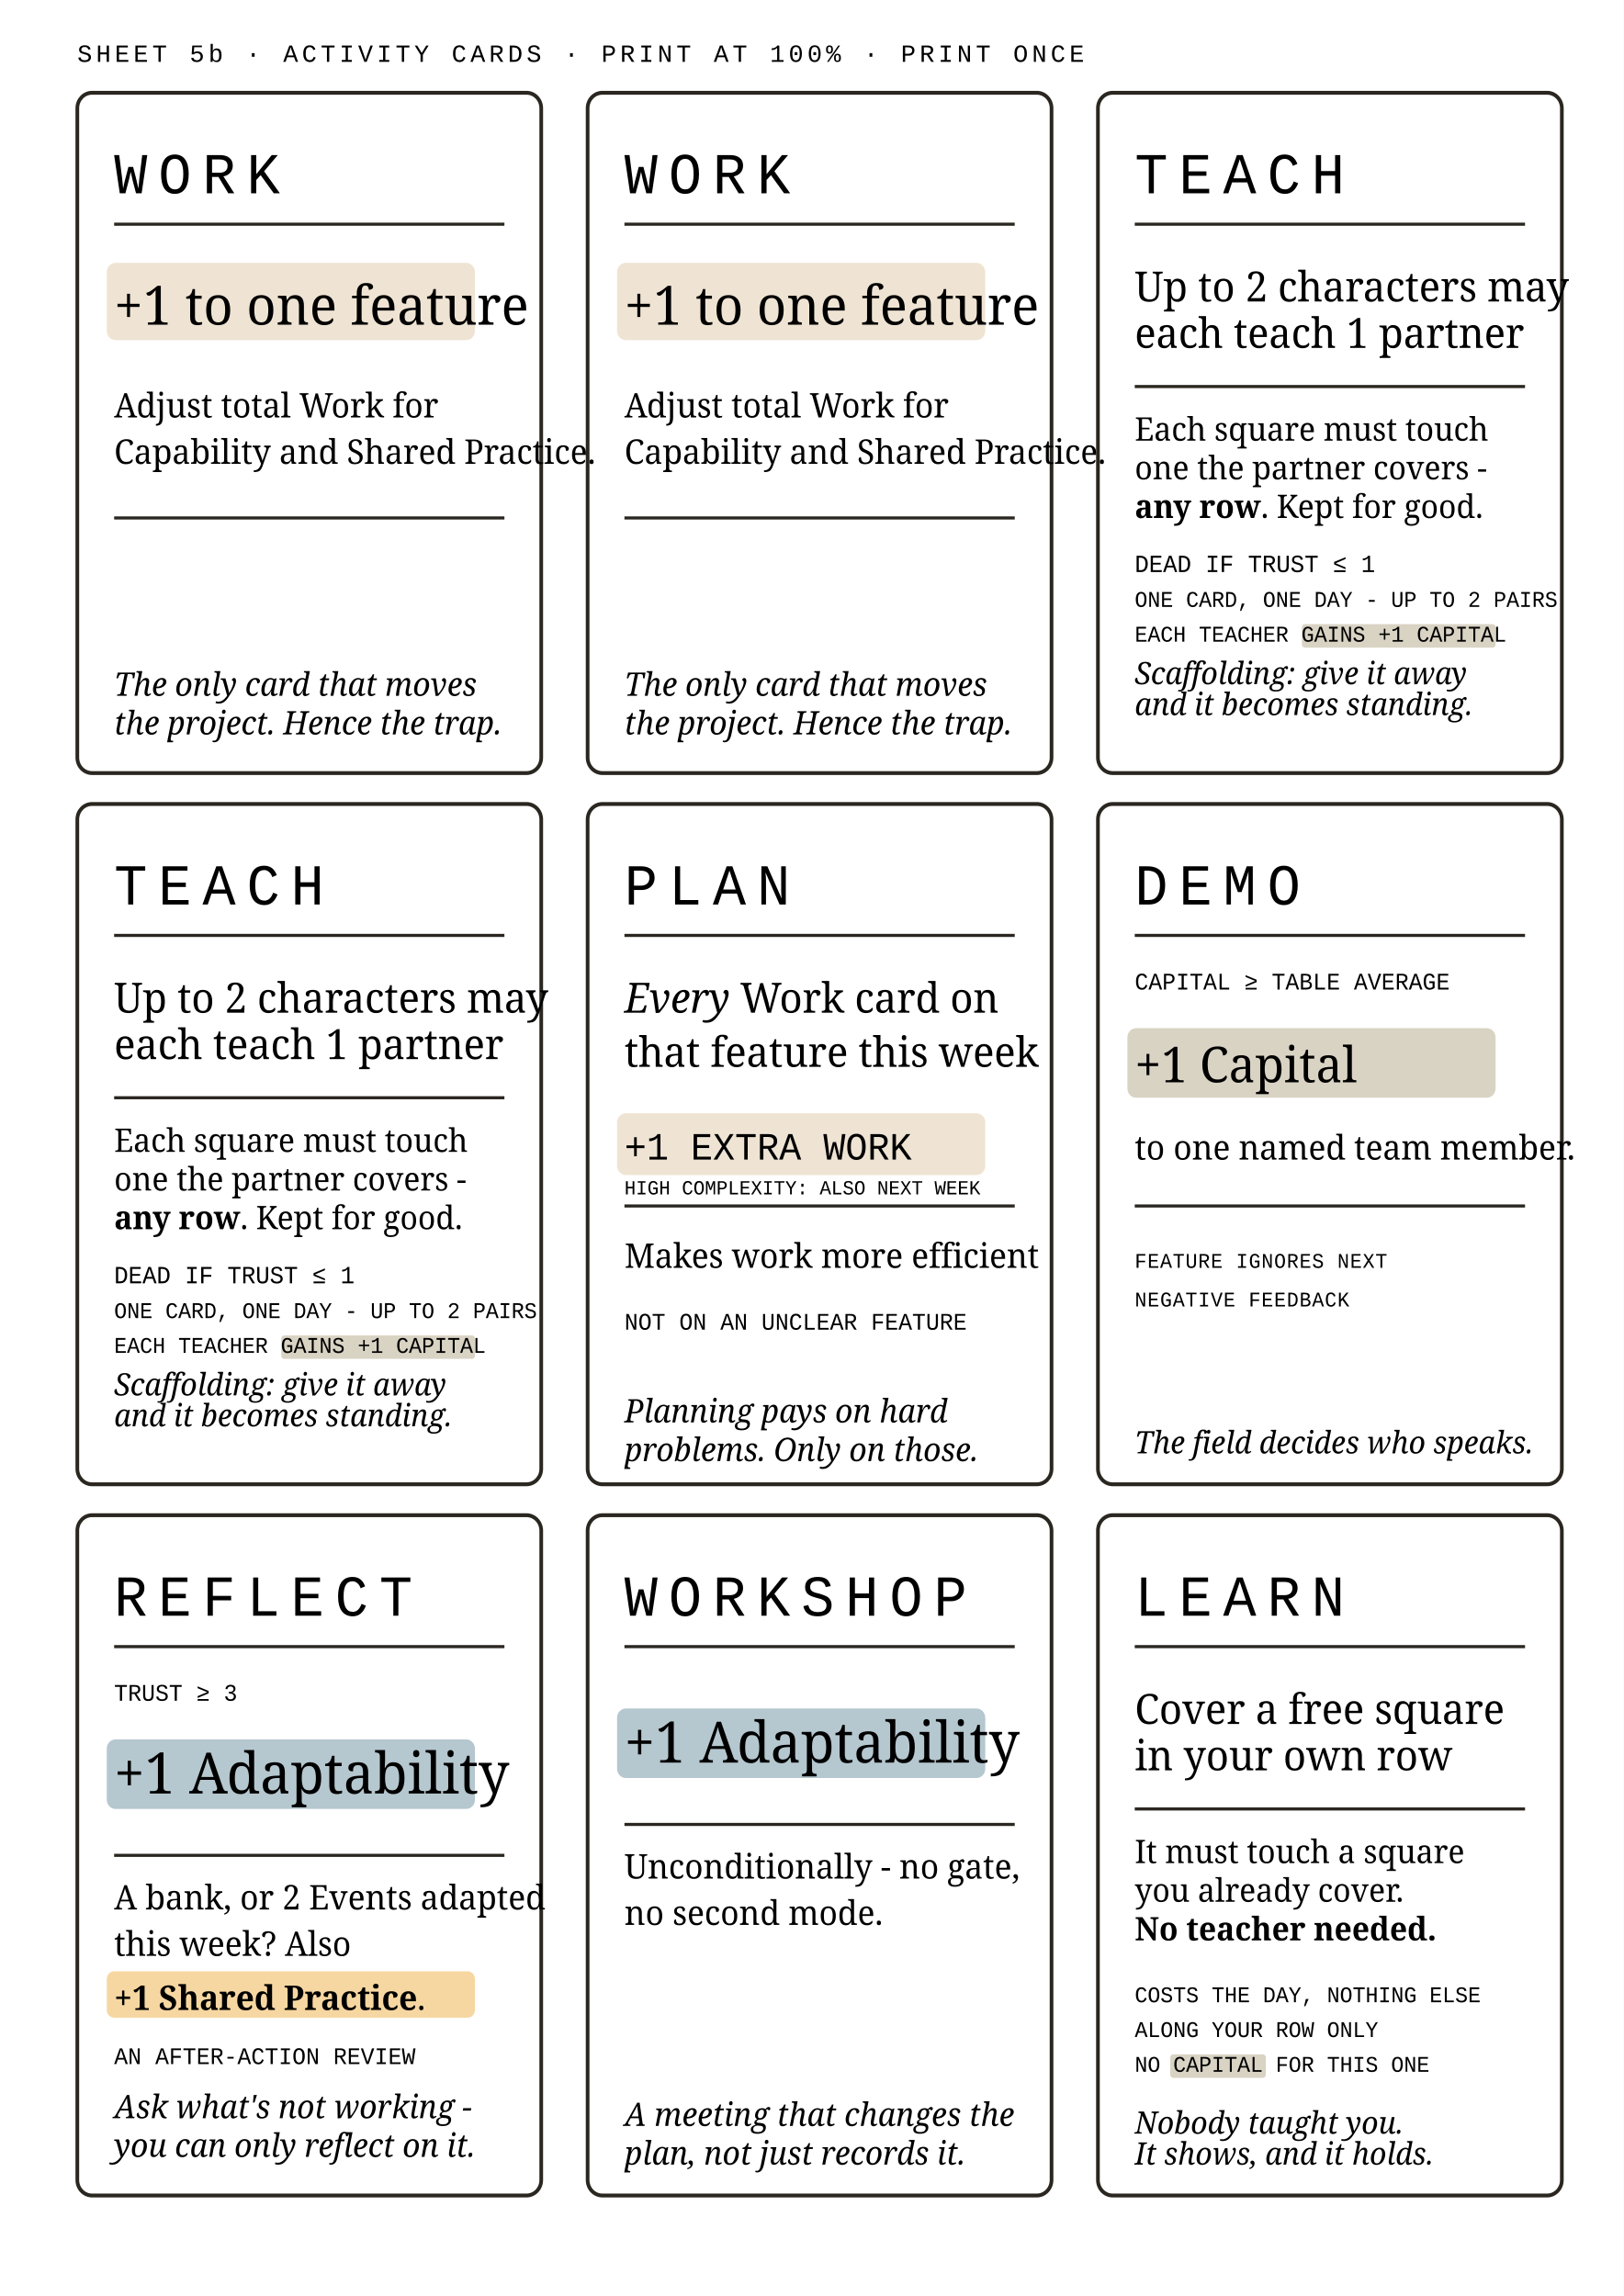
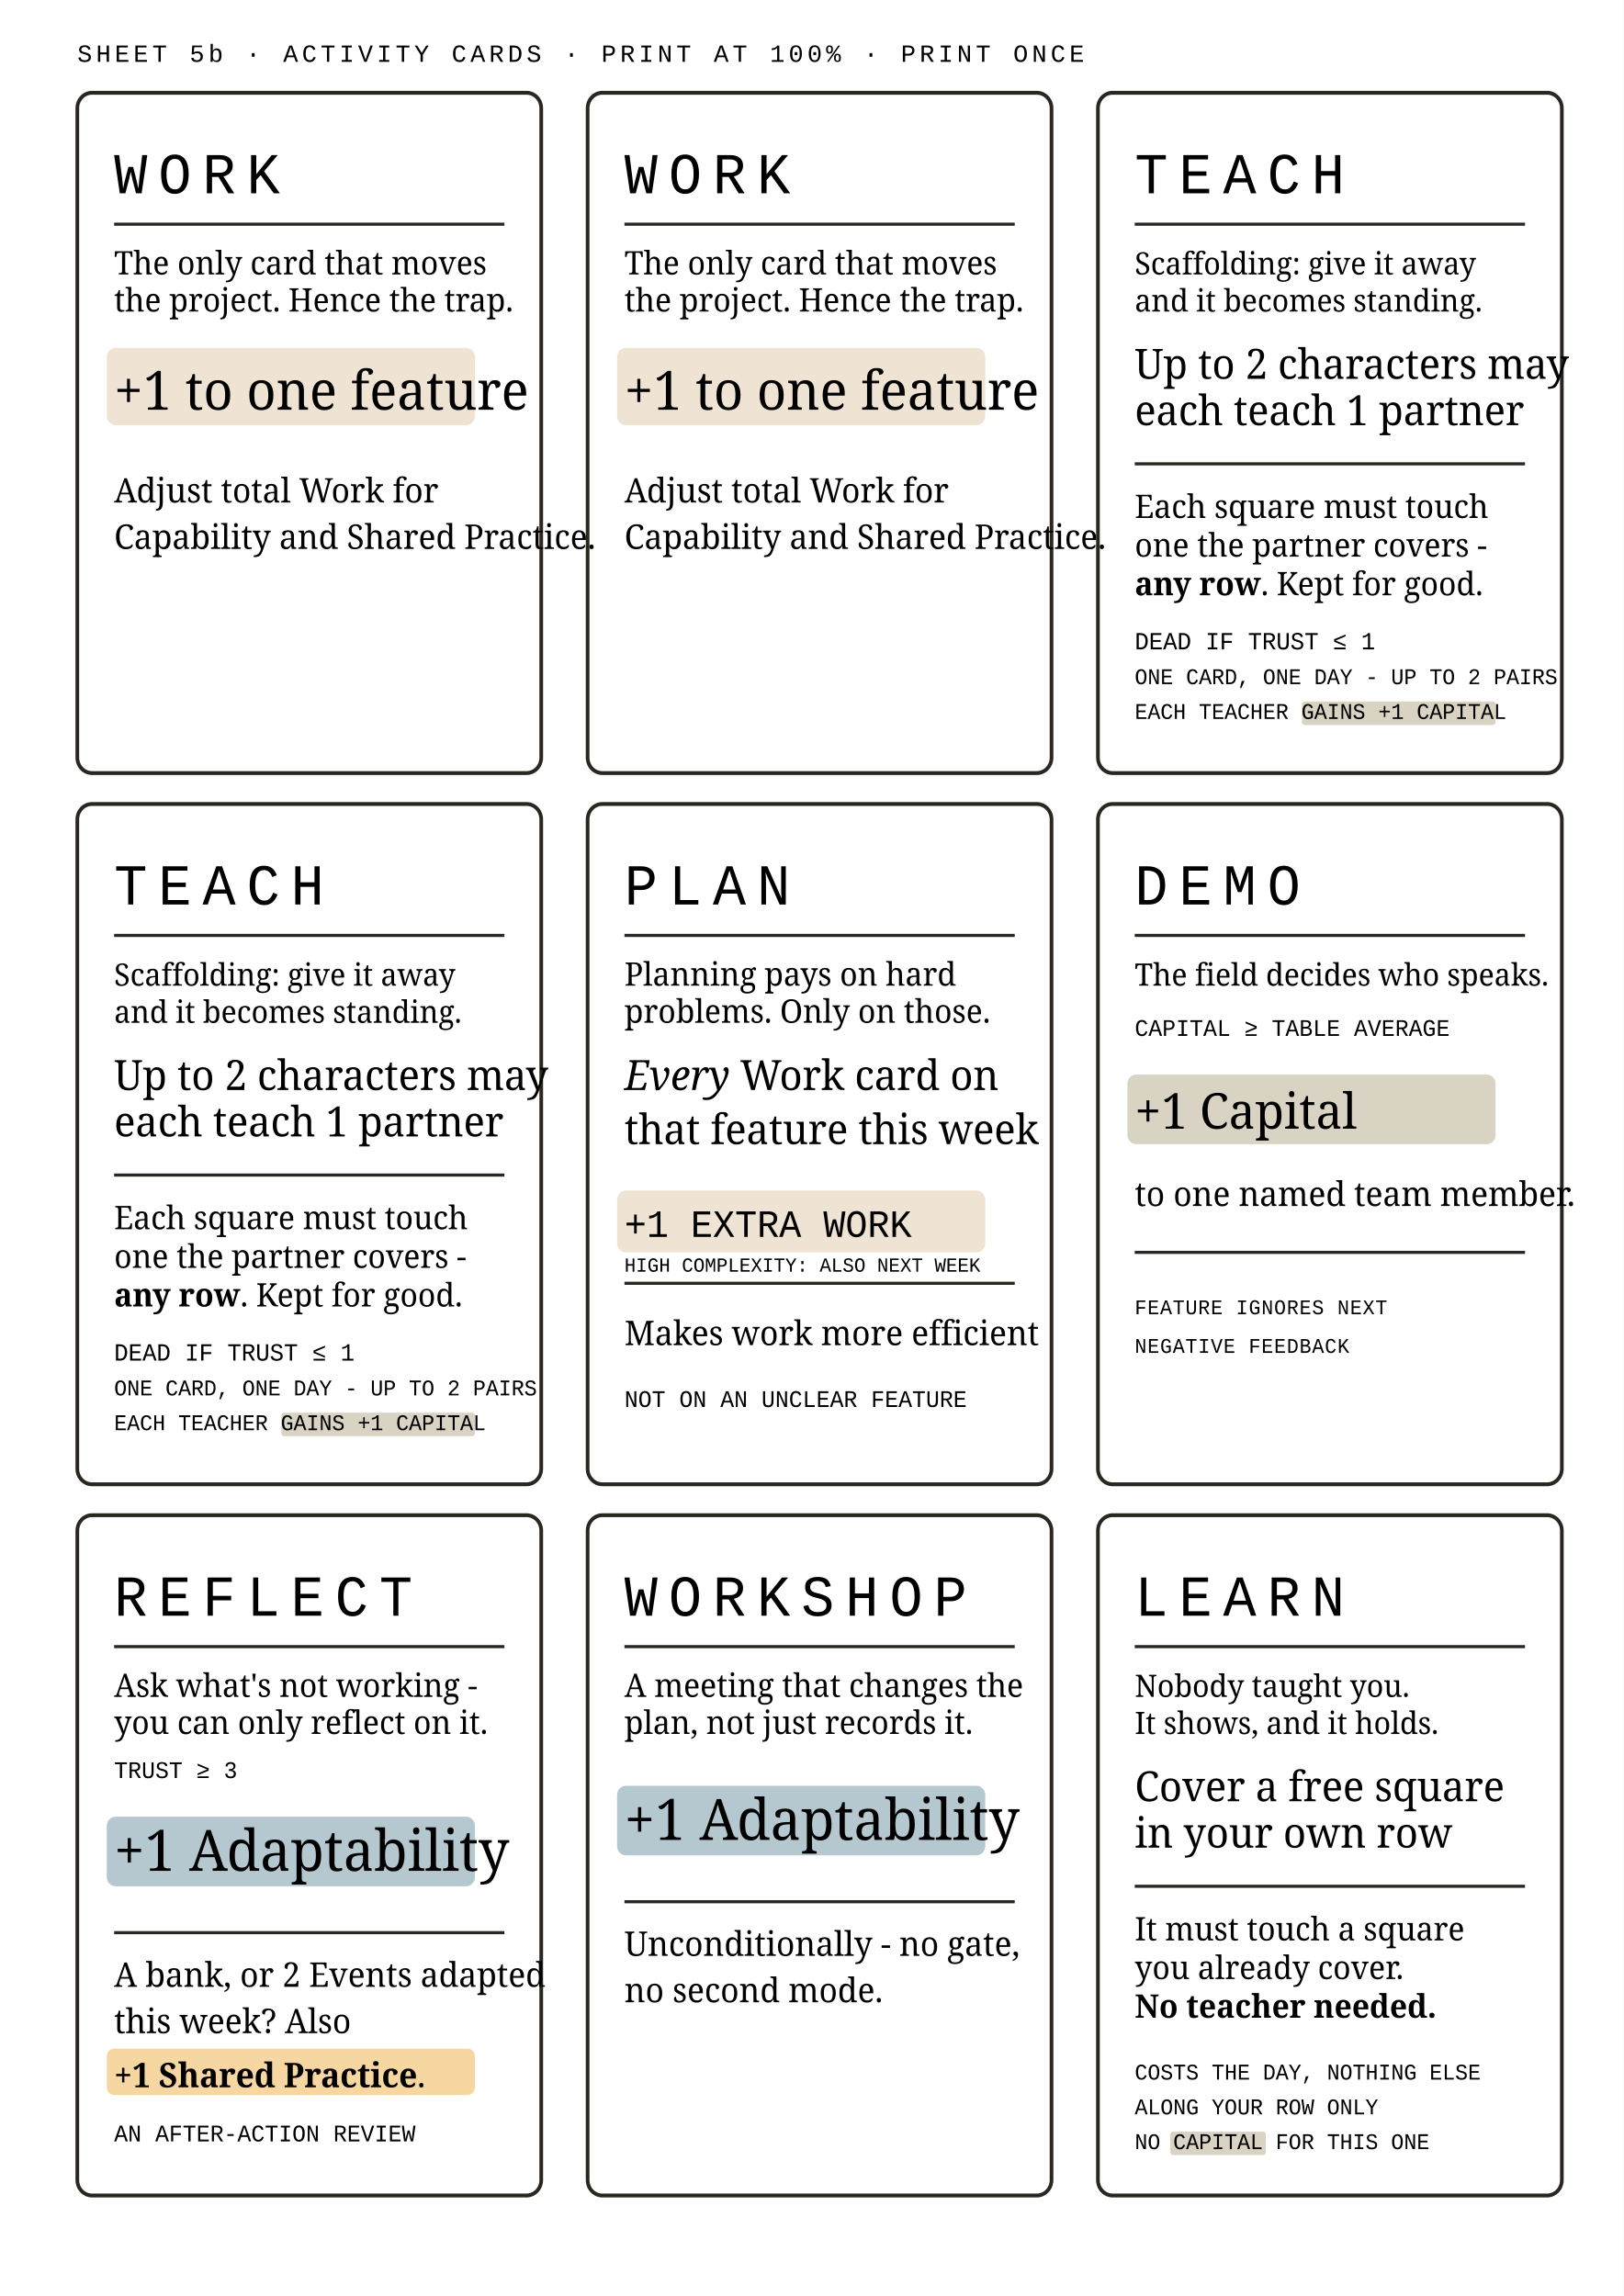
<svg xmlns="http://www.w3.org/2000/svg" width="210mm" height="297mm" viewBox="0 0 210 297">
  <style>
  .s { font-family:"EB Garamond",Garamond,Georgia,serif; fill:#000000; }
  .m { font-family:"IBM Plex Mono","Courier New",monospace; fill:#000000; }
  .c { fill:none; stroke:#2A2620; stroke-width:.5; }
  .h { stroke:#2A2620; stroke-width:.4; fill:none; }
  .q { fill:#000000; }
  .trust { fill:#000000; }
  .adapt { fill:#000000; }
</style>
  <defs>
    <g id="work" transform="scale(.952381,1)">
      <rect width="63" height="88" rx="2" class="c" />
      <text x="5" y="13" class="m" font-size="7.5" letter-spacing="1.5">WORK</text>
      <line x1="5" y1="17" x2="58" y2="17" class="h" stroke-width=".7" />
-       <rect x="4" y="22" width="50" height="10" rx="1.2" fill="#EFE4D3" />
-       <text x="5" y="30" class="s" font-size="7">+1 to one feature</text>
-       <text x="5" y="42" class="s" font-size="4.4">Adjust total Work for</text>
-       <text x="5" y="48" class="s" font-size="4.4">Capability and Shared Practice.</text>
-       <line x1="5" y1="55" x2="58" y2="55" class="h" />
-       <text x="5" y="78" class="s" font-size="4.2" font-style="italic">The only card that moves</text>
-       <text x="5" y="83" class="s" font-size="4.2" font-style="italic">the project. Hence the trap.</text>
+       <text x="5" y="23.5" class="s" font-size="4.2">The only card that moves</text>
+       <text x="5" y="28.3" class="s" font-size="4.2">the project. Hence the trap.</text>
+       <g transform="translate(0,11)">
+         <rect x="4" y="22" width="50" height="10" rx="1.2" fill="#EFE4D3" />
+         <text x="5" y="30" class="s" font-size="7">+1 to one feature</text>
+         <text x="5" y="42" class="s" font-size="4.4">Adjust total Work for</text>
+         <text x="5" y="48" class="s" font-size="4.4">Capability and Shared Practice.</text>
+       </g>
    </g>
    <g id="teach" transform="scale(.952381,1)">
      <rect width="63" height="88" rx="2" class="c" />
      <text x="5" y="13" class="m" font-size="7.5" letter-spacing="1.5">TEACH</text>
      <line x1="5" y1="17" x2="58" y2="17" class="h" stroke-width=".7" />
-       <text x="5" y="27" class="s" font-size="5.4">Up to 2 characters may</text>
-       <text x="5" y="33" class="s" font-size="5.4">each teach 1 partner</text>
-       <line x1="5" y1="38" x2="58" y2="38" class="h" />
-       <text x="5" y="45" class="s" font-size="4.2">Each square must touch</text>
-       <text x="5" y="50" class="s" font-size="4.2">one the partner covers -</text>
-       <text x="5" y="55" class="s" font-size="4.2">
-         <tspan font-weight="bold">any row</tspan>. Kept for good.</text>
-       <text x="5" y="62" class="m trust" font-size="3.2">DEAD IF TRUST ≤ 1</text>
-       <text x="5" y="66.5" class="m q" font-size="2.9">ONE CARD, ONE DAY - UP TO 2 PAIRS</text>
-       <rect x="27.7" y="68.74" width="26.3" height="3.04" rx=".4" fill="#D9D3C4" />
-       <text x="5" y="71" class="m q" font-size="2.9">EACH TEACHER GAINS +1 <tspan>CAPITAL</tspan>
-       </text>
-       <text x="5" y="76.5" class="s" font-size="4" font-style="italic">Scaffolding: give it away</text>
-       <text x="5" y="80.5" class="s" font-size="4" font-style="italic">and it becomes standing.</text>
+       <text x="5" y="23.5" class="s" font-size="4">Scaffolding: give it away</text>
+       <text x="5" y="28.3" class="s" font-size="4">and it becomes standing.</text>
+       <g transform="translate(0,10)">
+         <text x="5" y="27" class="s" font-size="5.4">Up to 2 characters may</text>
+         <text x="5" y="33" class="s" font-size="5.4">each teach 1 partner</text>
+         <line x1="5" y1="38" x2="58" y2="38" class="h" />
+         <text x="5" y="45" class="s" font-size="4.2">Each square must touch</text>
+         <text x="5" y="50" class="s" font-size="4.2">one the partner covers -</text>
+         <text x="5" y="55" class="s" font-size="4.2">
+           <tspan font-weight="bold">any row</tspan>. Kept for good.</text>
+         <text x="5" y="62" class="m trust" font-size="3.2">DEAD IF TRUST ≤ 1</text>
+         <text x="5" y="66.5" class="m q" font-size="2.9">ONE CARD, ONE DAY - UP TO 2 PAIRS</text>
+         <rect x="27.7" y="68.74" width="26.3" height="3.04" rx=".4" fill="#D9D3C4" />
+         <text x="5" y="71" class="m q" font-size="2.9">EACH TEACHER GAINS +1 <tspan>CAPITAL</tspan>
+         </text>
+       </g>
    </g>
    <g id="plan" transform="scale(.952381,1)">
      <rect width="63" height="88" rx="2" class="c" />
      <text x="5" y="13" class="m" font-size="7.5" letter-spacing="1.5">PLAN</text>
      <line x1="5" y1="17" x2="58" y2="17" class="h" stroke-width=".7" />
-       <text x="5" y="27" class="s" font-size="5.4">
-         <tspan font-style="italic">Every</tspan> Work card on</text>
-       <text x="5" y="34" class="s" font-size="5.4">that feature this week</text>
-       <rect x="4" y="40" width="50" height="8" rx="1.2" fill="#EFE4D3" />
-       <text x="5" y="46" class="m" font-size="5">+1 EXTRA WORK</text>
-       <text x="5" y="50.5" class="m q" font-size="2.6">HIGH COMPLEXITY: ALSO NEXT WEEK</text>
-       <line x1="5" y1="52" x2="58" y2="52" class="h" />
-       <text x="5" y="60" class="s" font-size="4.4">Makes work more efficient</text>
-       <text x="5" y="68" class="m" font-size="3.1">NOT ON AN UNCLEAR FEATURE</text>
-       <text x="5" y="80" class="s" font-size="4.2" font-style="italic">Planning pays on hard</text>
-       <text x="5" y="85" class="s" font-size="4.2" font-style="italic">problems. Only on those.</text>
+       <text x="5" y="23.5" class="s" font-size="4.2">Planning pays on hard</text>
+       <text x="5" y="28.3" class="s" font-size="4.2">problems. Only on those.</text>
+       <g transform="translate(0,10)">
+         <text x="5" y="27" class="s" font-size="5.4">
+           <tspan font-style="italic">Every</tspan> Work card on</text>
+         <text x="5" y="34" class="s" font-size="5.4">that feature this week</text>
+         <rect x="4" y="40" width="50" height="8" rx="1.2" fill="#EFE4D3" />
+         <text x="5" y="46" class="m" font-size="5">+1 EXTRA WORK</text>
+         <text x="5" y="50.5" class="m q" font-size="2.6">HIGH COMPLEXITY: ALSO NEXT WEEK</text>
+         <line x1="5" y1="52" x2="58" y2="52" class="h" />
+         <text x="5" y="60" class="s" font-size="4.4">Makes work more efficient</text>
+         <text x="5" y="68" class="m" font-size="3.1">NOT ON AN UNCLEAR FEATURE</text>
+       </g>
    </g>
    <g id="demo" transform="scale(.952381,1)">
      <rect width="63" height="88" rx="2" class="c" />
      <text x="5" y="13" class="m" font-size="7.5" letter-spacing="1.5">DEMO</text>
      <line x1="5" y1="17" x2="58" y2="17" class="h" stroke-width=".7" />
-       <text x="5" y="24" class="m" font-size="3.1">CAPITAL ≥ TABLE AVERAGE</text>
-       <rect x="4" y="29" width="50" height="9" rx="1.2" fill="#D9D3C4" />
-       <text x="5" y="36" class="s" font-size="6.4">+1 Capital</text>
-       <text x="5" y="46" class="s" font-size="4.4">to one named team member.</text>
-       <line x1="5" y1="52" x2="58" y2="52" class="h" />
-       <text x="5" y="60" class="m q" font-size="2.7" letter-spacing=".1">FEATURE IGNORES NEXT</text>
-       <text x="5" y="65" class="m q" font-size="2.7" letter-spacing=".1">NEGATIVE FEEDBACK</text>
-       <text x="5" y="84" class="s" font-size="4" font-style="italic">The field decides who speaks.</text>
+       <text x="5" y="23.5" class="s" font-size="4">The field decides who speaks.</text>
+       <g transform="translate(0,6)">
+         <text x="5" y="24" class="m" font-size="3.1">CAPITAL ≥ TABLE AVERAGE</text>
+         <rect x="4" y="29" width="50" height="9" rx="1.2" fill="#D9D3C4" />
+         <text x="5" y="36" class="s" font-size="6.4">+1 Capital</text>
+         <text x="5" y="46" class="s" font-size="4.4">to one named team member.</text>
+         <line x1="5" y1="52" x2="58" y2="52" class="h" />
+         <text x="5" y="60" class="m q" font-size="2.7" letter-spacing=".1">FEATURE IGNORES NEXT</text>
+         <text x="5" y="65" class="m q" font-size="2.7" letter-spacing=".1">NEGATIVE FEEDBACK</text>
+       </g>
    </g>
    <g id="reflect" transform="scale(.952381,1)">
      <rect width="63" height="88" rx="2" class="c" />
      <text x="5" y="13" class="m" font-size="7.5" letter-spacing="1.5">REFLECT</text>
      <line x1="5" y1="17" x2="58" y2="17" class="h" stroke-width=".7" />
-       <text x="5" y="24" class="m" font-size="3.1">TRUST ≥ 3</text>
-       <rect x="4" y="29" width="50" height="9" rx="1.2" fill="#B5C7CF" />
-       <text x="5" y="36" class="s adapt" font-size="7.4">+1 Adaptability</text>
-       <line x1="5" y1="44" x2="58" y2="44" class="h" />
-       <text x="5" y="51" class="s" font-size="4.4">A bank, or 2 Events adapted</text>
-       <text x="5" y="57" class="s" font-size="4.4">this week? Also</text>
-       <rect x="4" y="59" width="50" height="6" rx="1" fill="#F7D7A1" />
-       <text x="5" y="64" class="s" font-size="4.4">
-         <tspan font-weight="bold">+1 Shared Practice</tspan>.</text>
-       <text x="5" y="71" class="m q" font-size="3.1">AN AFTER-ACTION REVIEW</text>
-       <text x="5" y="78" class="s" font-size="4.2" font-style="italic">Ask what's not working -</text>
-       <text x="5" y="83" class="s" font-size="4.2" font-style="italic">you can only reflect on it.</text>
+       <text x="5" y="23.5" class="s" font-size="4.2">Ask what's not working -</text>
+       <text x="5" y="28.3" class="s" font-size="4.2">you can only reflect on it.</text>
+       <g transform="translate(0,10)">
+         <text x="5" y="24" class="m" font-size="3.1">TRUST ≥ 3</text>
+         <rect x="4" y="29" width="50" height="9" rx="1.2" fill="#B5C7CF" />
+         <text x="5" y="36" class="s adapt" font-size="7.4">+1 Adaptability</text>
+         <line x1="5" y1="44" x2="58" y2="44" class="h" />
+         <text x="5" y="51" class="s" font-size="4.4">A bank, or 2 Events adapted</text>
+         <text x="5" y="57" class="s" font-size="4.4">this week? Also</text>
+         <rect x="4" y="59" width="50" height="6" rx="1" fill="#F7D7A1" />
+         <text x="5" y="64" class="s" font-size="4.4">
+           <tspan font-weight="bold">+1 Shared Practice</tspan>.</text>
+         <text x="5" y="71" class="m q" font-size="3.1">AN AFTER-ACTION REVIEW</text>
+       </g>
    </g>
    <g id="workshop" transform="scale(.952381,1)">
      <rect width="63" height="88" rx="2" class="c" />
      <text x="5" y="13" class="m" font-size="7.5" letter-spacing="1.5">WORKSHOP</text>
      <line x1="5" y1="17" x2="58" y2="17" class="h" stroke-width=".7" />
-       <rect x="4" y="25" width="50" height="9" rx="1.2" fill="#B5C7CF" />
-       <text x="5" y="32" class="s adapt" font-size="7.4">+1 Adaptability</text>
-       <line x1="5" y1="40" x2="58" y2="40" class="h" />
-       <text x="5" y="47" class="s" font-size="4.4">Unconditionally - no gate,</text>
-       <text x="5" y="53" class="s" font-size="4.4">no second mode.</text>
-       <text x="5" y="79" class="s" font-size="4.2" font-style="italic">A meeting that changes the</text>
-       <text x="5" y="84" class="s" font-size="4.2" font-style="italic">plan, not just records it.</text>
+       <text x="5" y="23.5" class="s" font-size="4.2">A meeting that changes the</text>
+       <text x="5" y="28.3" class="s" font-size="4.2">plan, not just records it.</text>
+       <g transform="translate(0,10)">
+         <rect x="4" y="25" width="50" height="9" rx="1.2" fill="#B5C7CF" />
+         <text x="5" y="32" class="s adapt" font-size="7.4">+1 Adaptability</text>
+         <line x1="5" y1="40" x2="58" y2="40" class="h" />
+         <text x="5" y="47" class="s" font-size="4.4">Unconditionally - no gate,</text>
+         <text x="5" y="53" class="s" font-size="4.4">no second mode.</text>
+       </g>
    </g>
    <g id="learn" transform="scale(.952381,1)">
      <rect width="63" height="88" rx="2" class="c" />
      <text x="5" y="13" class="m" font-size="7.5" letter-spacing="1.5">LEARN</text>
      <line x1="5" y1="17" x2="58" y2="17" class="h" stroke-width=".7" />
-       <text x="5" y="27" class="s" font-size="5.4">Cover a free square</text>
-       <text x="5" y="33" class="s" font-size="5.4">in your own row</text>
-       <line x1="5" y1="38" x2="58" y2="38" class="h" />
-       <text x="5" y="45" class="s" font-size="4.2">It must touch a square</text>
-       <text x="5" y="50" class="s" font-size="4.2">you already cover.</text>
-       <text x="5" y="55" class="s" font-size="4.2">
-         <tspan font-weight="bold">No teacher needed.</tspan>
-       </text>
-       <text x="5" y="63" class="m q" font-size="2.9">COSTS THE DAY, NOTHING ELSE</text>
-       <text x="5" y="67.5" class="m" font-size="2.9">ALONG YOUR ROW ONLY</text>
-       <rect x="9.82" y="69.74" width="12.98" height="3.04" rx=".4" fill="#D9D3C4" />
-       <text x="5" y="72" class="m q" font-size="2.9">NO <tspan>CAPITAL</tspan> FOR THIS ONE</text>
-       <text x="5" y="80" class="s" font-size="4" font-style="italic">Nobody taught you.</text>
-       <text x="5" y="84" class="s" font-size="4" font-style="italic">It shows, and it holds.</text>
+       <text x="5" y="23.5" class="s" font-size="4">Nobody taught you.</text>
+       <text x="5" y="28.3" class="s" font-size="4">It shows, and it holds.</text>
+       <g transform="translate(0,10)">
+         <text x="5" y="27" class="s" font-size="5.4">Cover a free square</text>
+         <text x="5" y="33" class="s" font-size="5.4">in your own row</text>
+         <line x1="5" y1="38" x2="58" y2="38" class="h" />
+         <text x="5" y="45" class="s" font-size="4.2">It must touch a square</text>
+         <text x="5" y="50" class="s" font-size="4.2">you already cover.</text>
+         <text x="5" y="55" class="s" font-size="4.2">
+           <tspan font-weight="bold">No teacher needed.</tspan>
+         </text>
+         <text x="5" y="63" class="m q" font-size="2.9">COSTS THE DAY, NOTHING ELSE</text>
+         <text x="5" y="67.5" class="m" font-size="2.9">ALONG YOUR ROW ONLY</text>
+         <rect x="9.82" y="69.74" width="12.98" height="3.04" rx=".4" fill="#D9D3C4" />
+         <text x="5" y="72" class="m q" font-size="2.9">NO <tspan>CAPITAL</tspan> FOR THIS ONE</text>
+       </g>
    </g>
  </defs>
  <rect width="210" height="297" fill="#FFFFFF" />
  <text x="10" y="8" class="m" font-size="3.2" letter-spacing=".5">SHEET 5b · ACTIVITY CARDS · PRINT AT 100% · PRINT ONCE</text>
  <use href="#work" x="10" y="12" />
  <use href="#work" x="76" y="12" />
  <use href="#teach" x="142" y="12" />
  <use href="#teach" x="10" y="104" />
  <use href="#plan" x="76" y="104" />
  <use href="#demo" x="142" y="104" />
  <use href="#reflect" x="10" y="196" />
  <use href="#workshop" x="76" y="196" />
  <use href="#learn" x="142" y="196" />
</svg>
